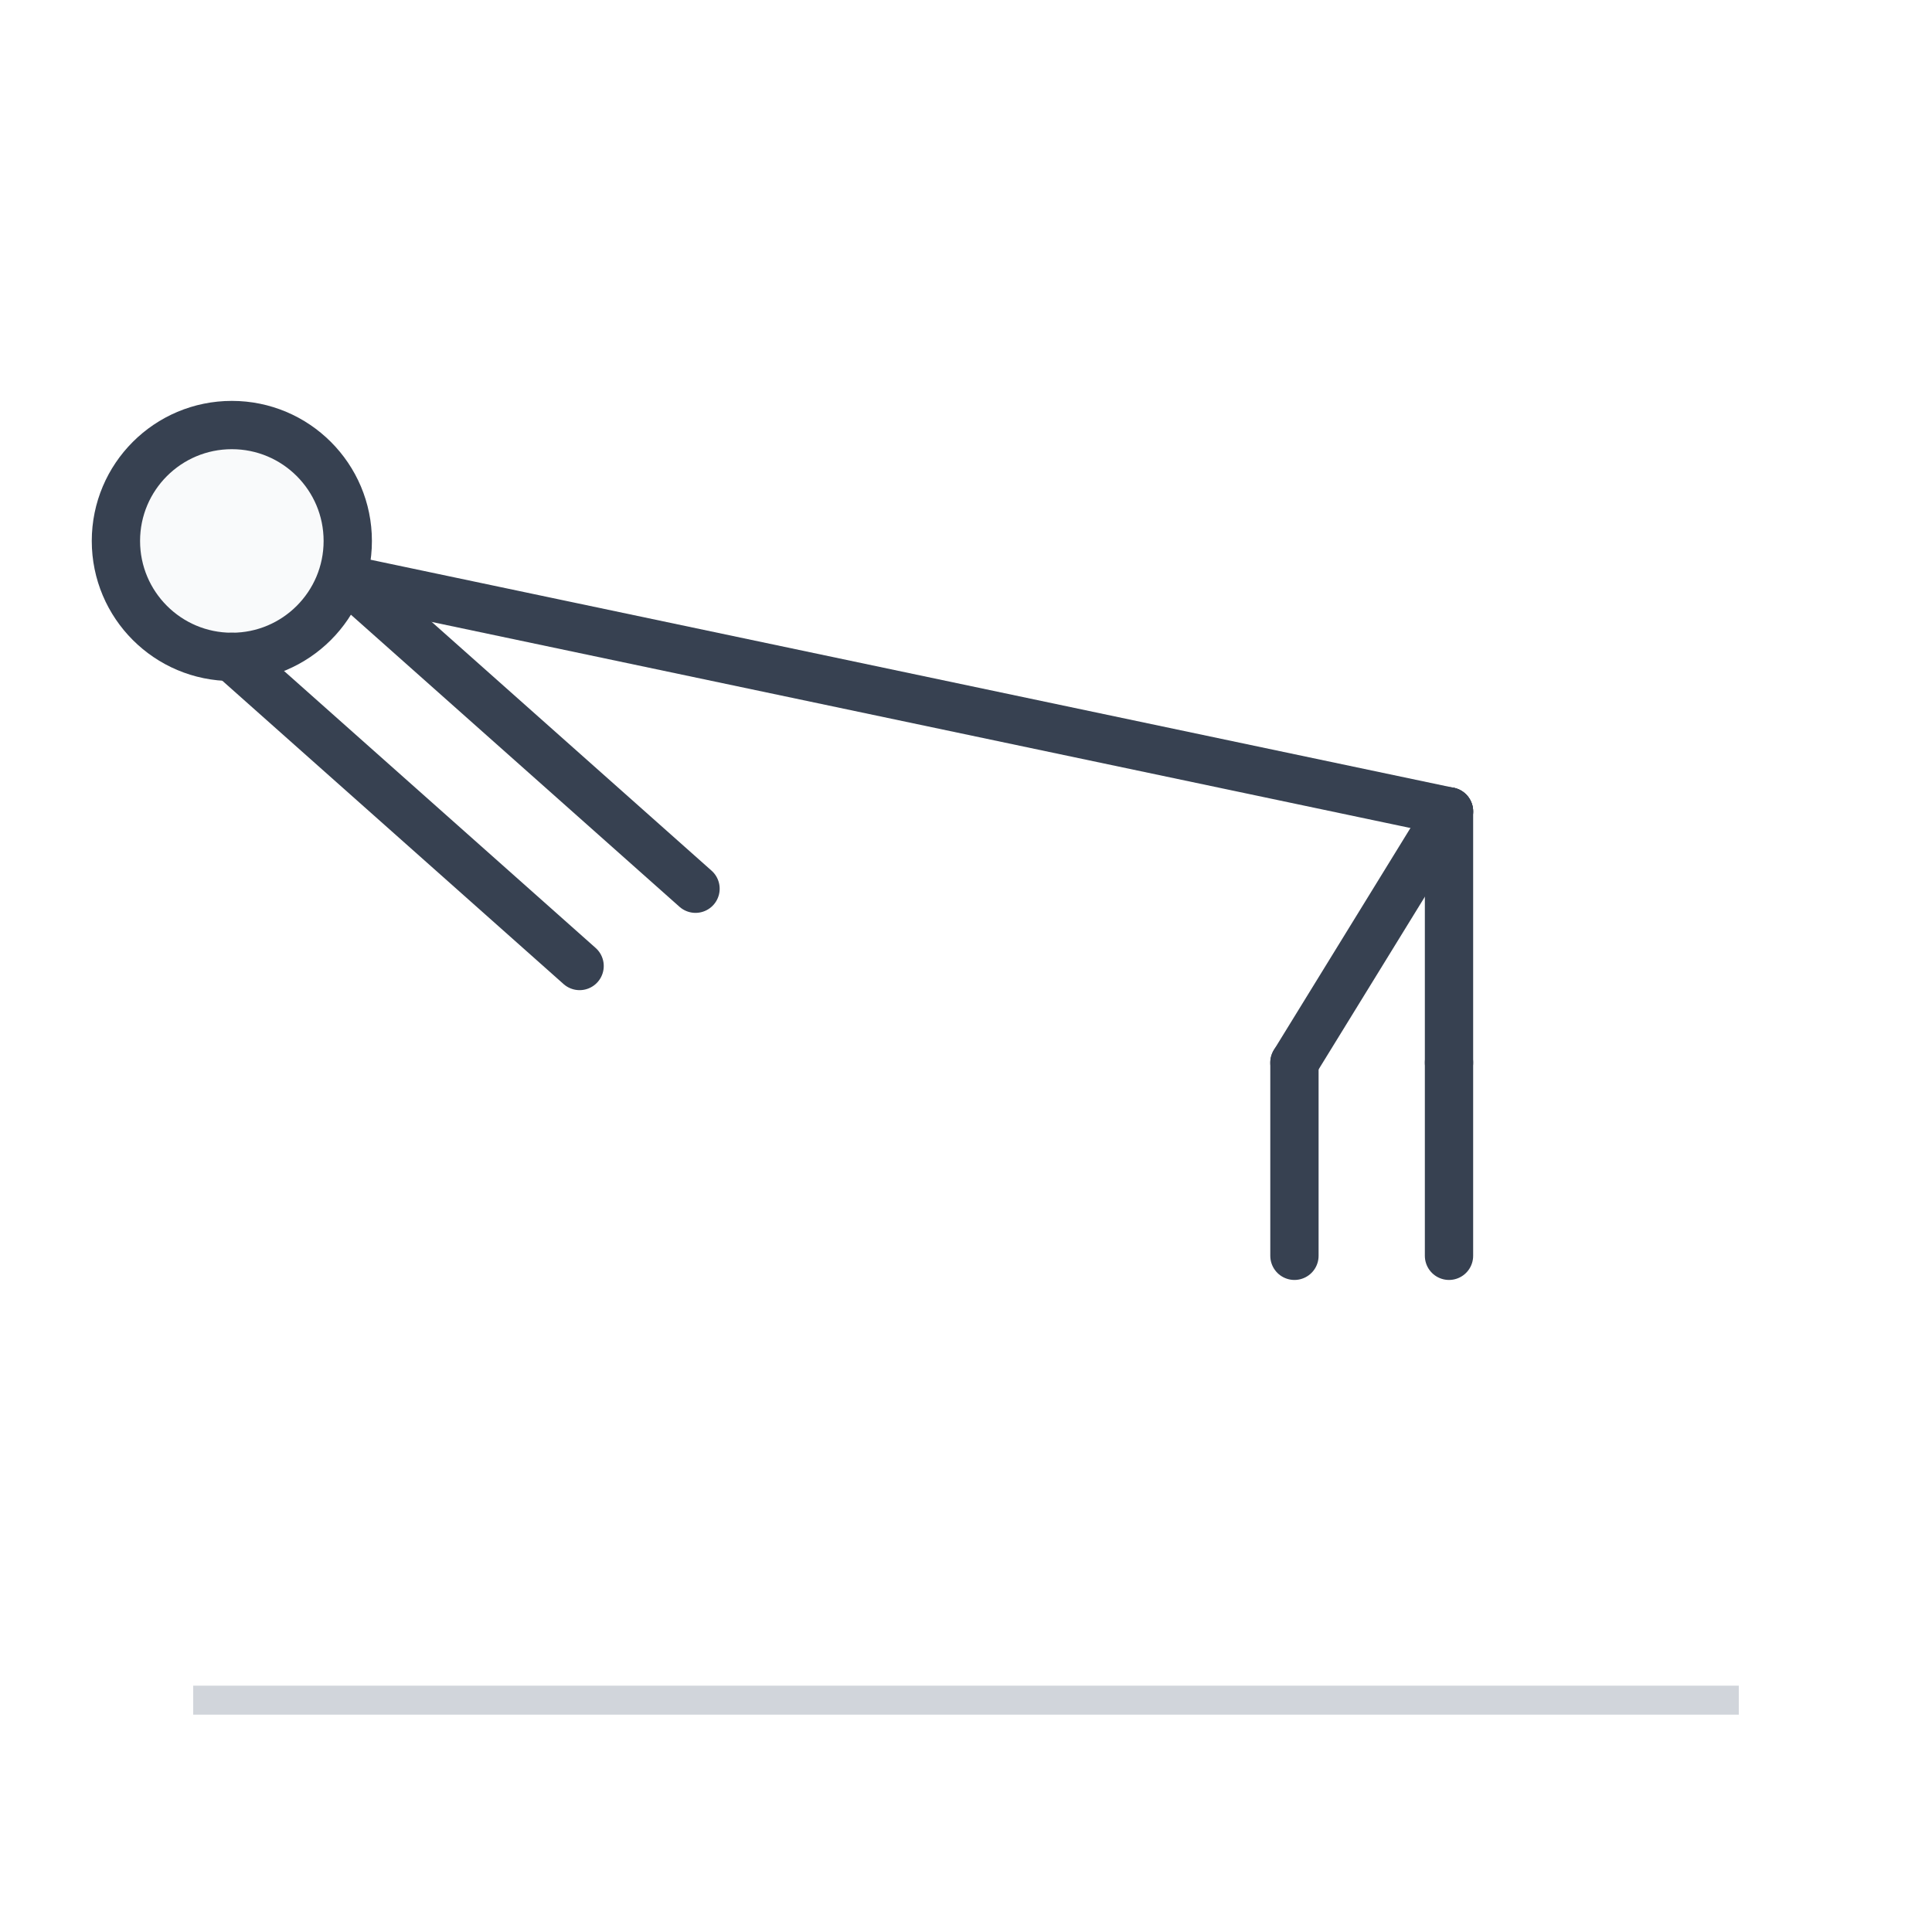
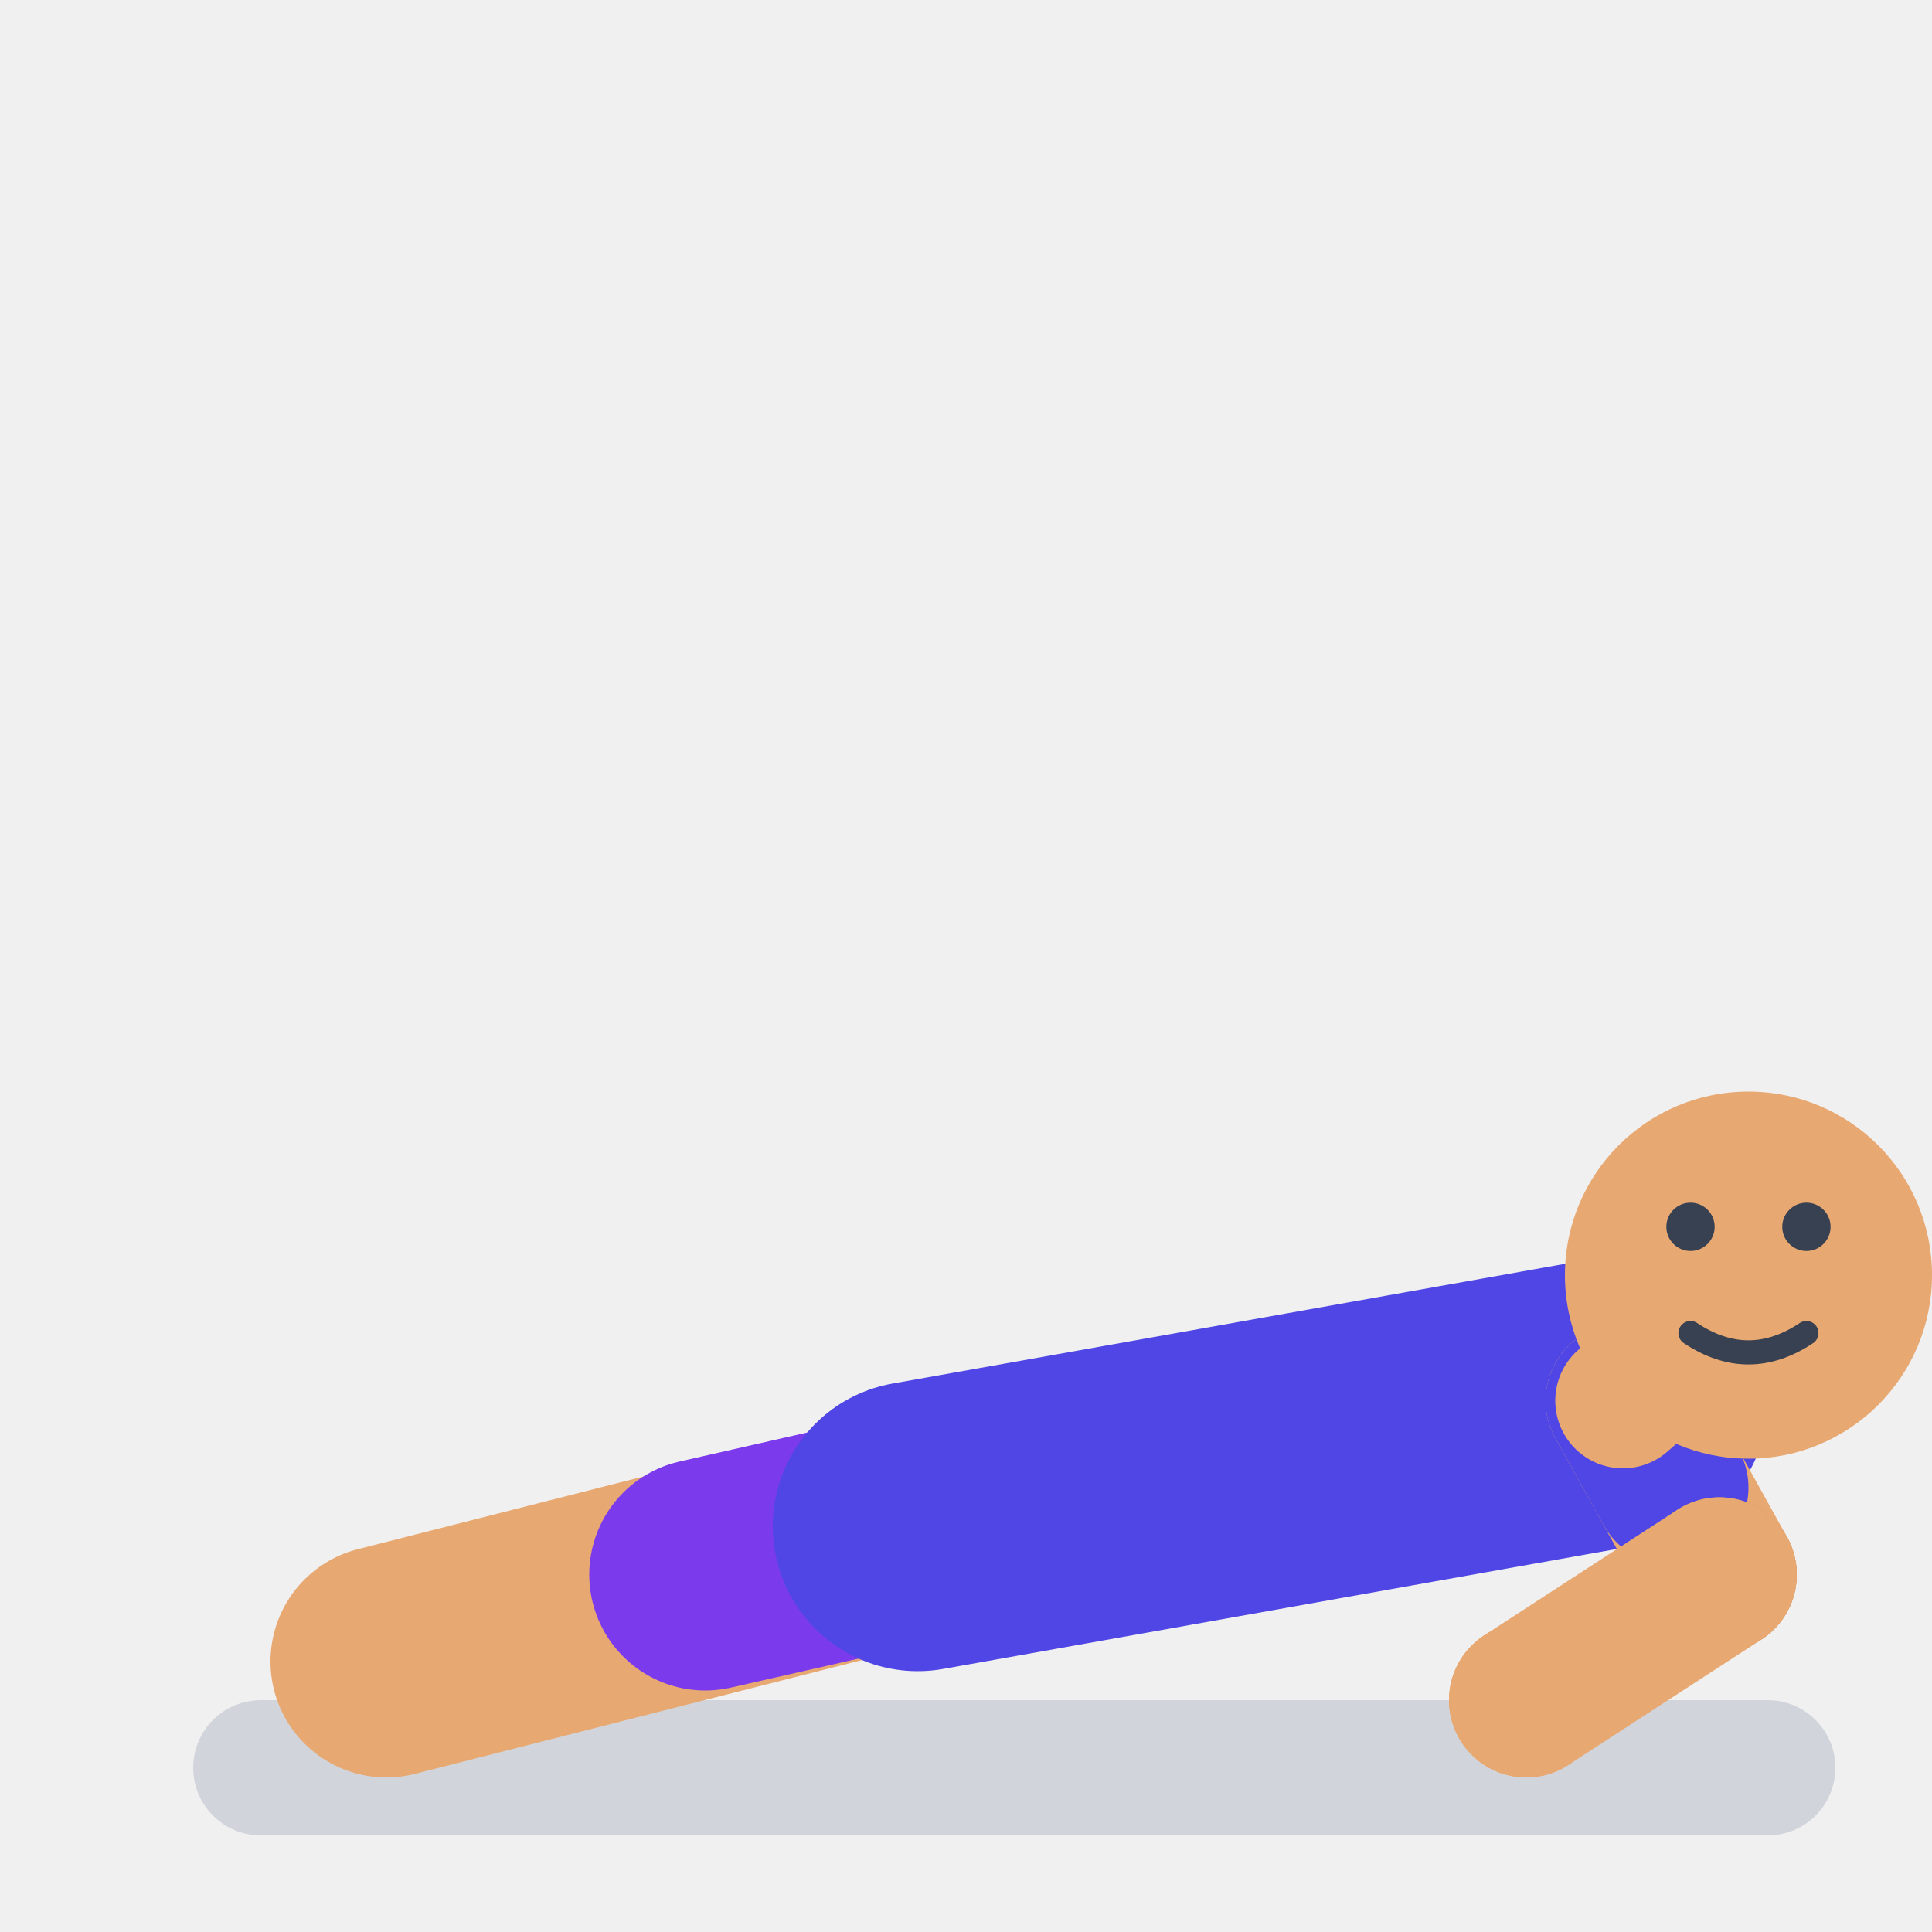
- <svg xmlns="http://www.w3.org/2000/svg" viewBox="0 0 100 100" width="100" height="100">
-   <rect width="100" height="100" fill="white" />
-   <line x1="10" y1="88" x2="90" y2="88" stroke="#d1d5db" stroke-width="1.5" />
-   <circle cx="12" cy="28" r="6" fill="#f9fafb" stroke="#374151" stroke-width="2.5" />
-   <line x1="18" y1="30" x2="75" y2="42" stroke="#374151" stroke-width="2.5" stroke-linecap="round" />
-   <line x1="12" y1="34" x2="30" y2="50" stroke="#374151" stroke-width="2.5" stroke-linecap="round" />
-   <line x1="18" y1="30" x2="36" y2="46" stroke="#374151" stroke-width="2.5" stroke-linecap="round" />
-   <line x1="75" y1="42" x2="75" y2="55" stroke="#374151" stroke-width="2.5" stroke-linecap="round" />
-   <line x1="75" y1="42" x2="67" y2="55" stroke="#374151" stroke-width="2.5" stroke-linecap="round" />
-   <line x1="75" y1="55" x2="75" y2="65" stroke="#374151" stroke-width="2.5" stroke-linecap="round" />
-   <line x1="67" y1="55" x2="67" y2="65" stroke="#374151" stroke-width="2.5" stroke-linecap="round" />
+ <svg xmlns="http://www.w3.org/2000/svg" viewBox="0 0 200 200" width="200" height="200">
+   <rect x="20" y="176" width="170" height="14" rx="7" fill="#D1D5DB" />
+   <line x1="95" y1="158" x2="40" y2="172" stroke="#E8A872" stroke-width="24" stroke-linecap="round" />
+   <line x1="95" y1="158" x2="73" y2="163" stroke="#7C3AED" stroke-width="24" stroke-linecap="round" />
+   <circle cx="40" cy="172" r="7" fill="#E8A872" />
+   <line x1="168" y1="145" x2="95" y2="158" stroke="#4F46E5" stroke-width="30" stroke-linecap="round" />
+   <line x1="168" y1="145" x2="178" y2="163" stroke="#E8A872" stroke-width="16" stroke-linecap="round" />
+   <line x1="168" y1="145" x2="173" y2="154" stroke="#4F46E5" stroke-width="16" stroke-linecap="round" />
+   <circle cx="178" cy="163" r="8" fill="#CF8E55" />
+   <line x1="178" y1="163" x2="158" y2="176" stroke="#E8A872" stroke-width="16" stroke-linecap="round" />
+   <circle cx="158" cy="176" r="8" fill="#E8A872" />
+   <line x1="168" y1="145" x2="176" y2="138" stroke="#E8A872" stroke-width="14" stroke-linecap="round" />
+   <circle cx="181" cy="132" r="19" fill="#E8A872" />
+   <circle cx="175" cy="127" r="2.5" fill="#374151" />
+   <circle cx="187" cy="127" r="2.5" fill="#374151" />
+   <path d="M175,138 Q181,142 187,138" stroke="#374151" stroke-width="2.5" fill="none" stroke-linecap="round" />
</svg>
